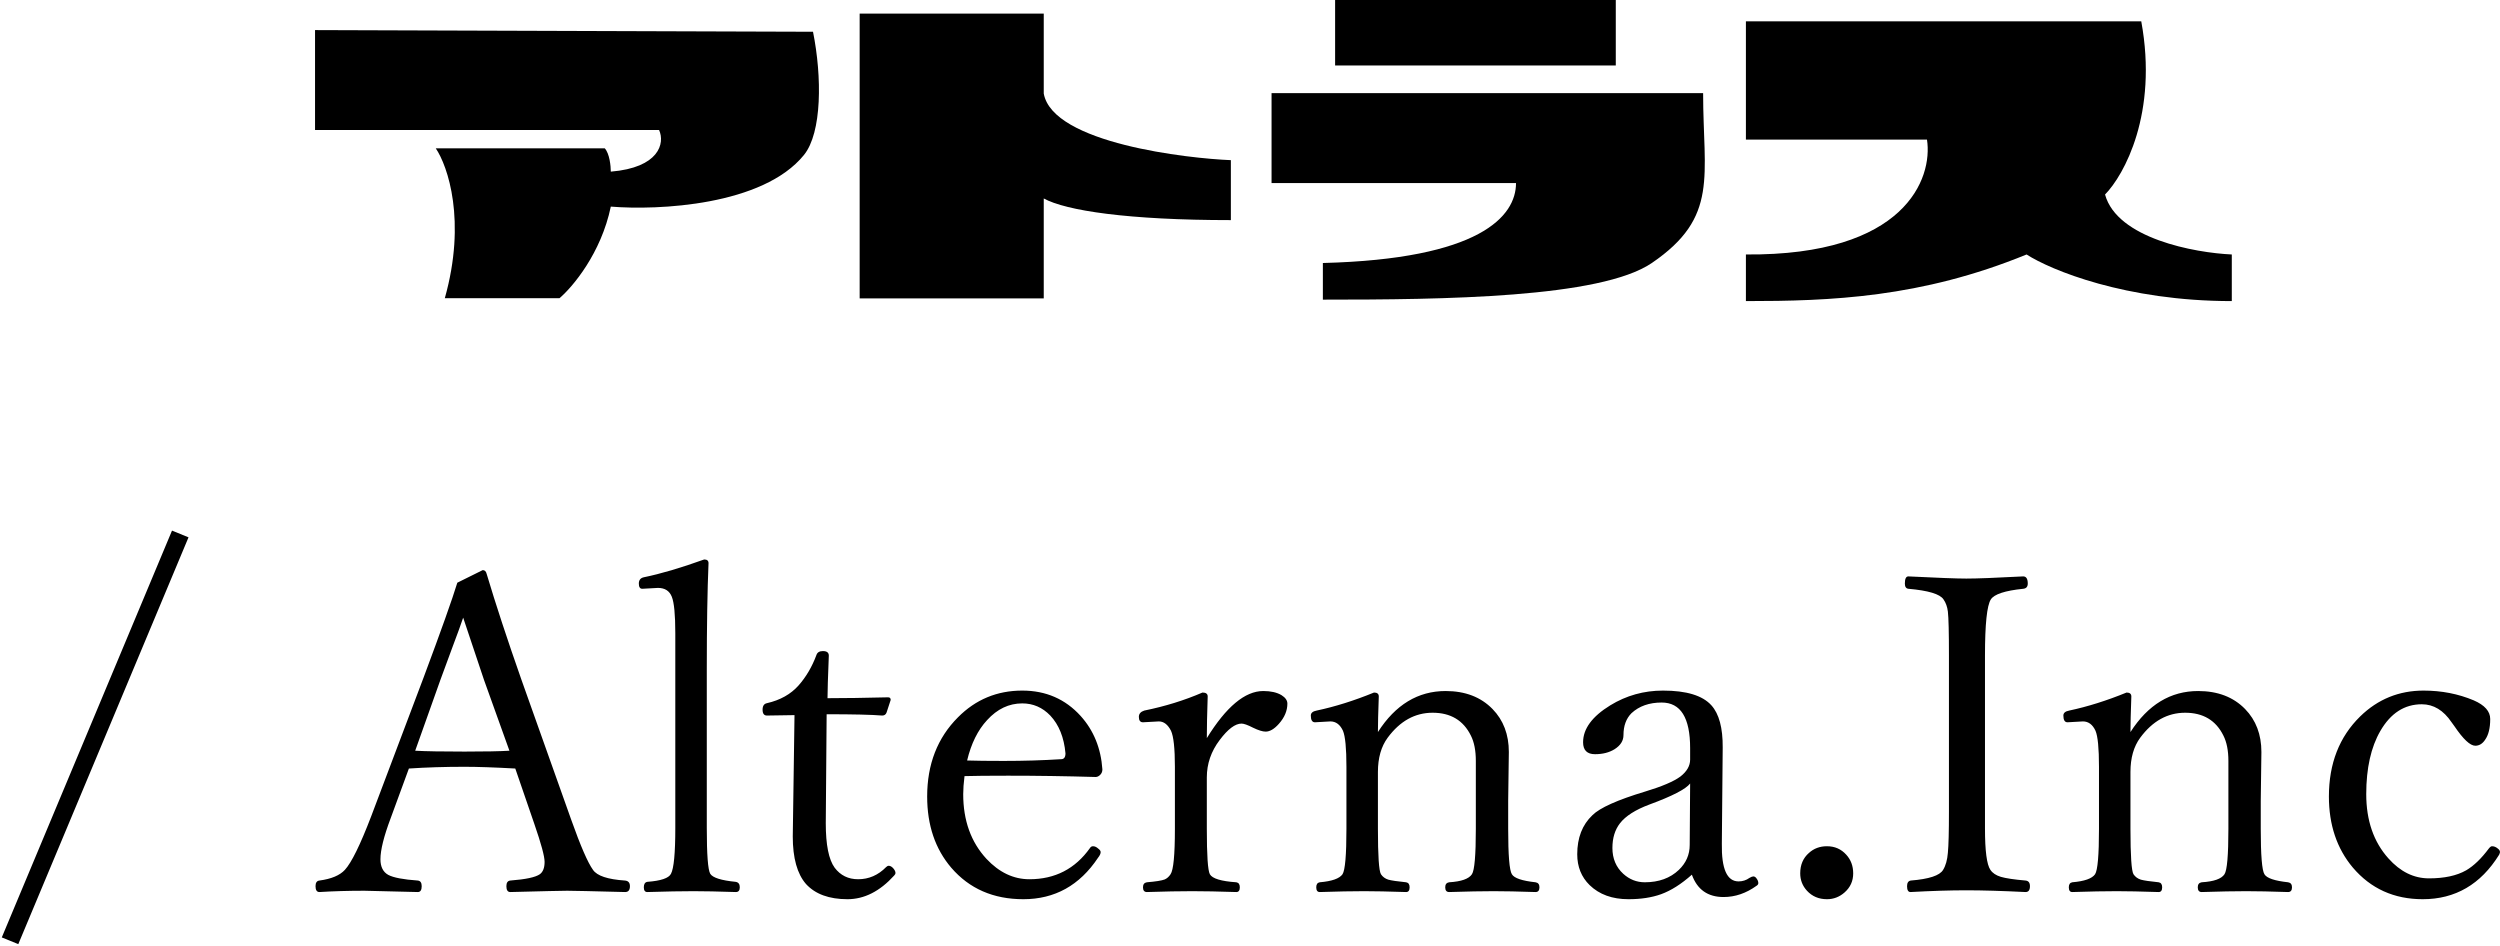
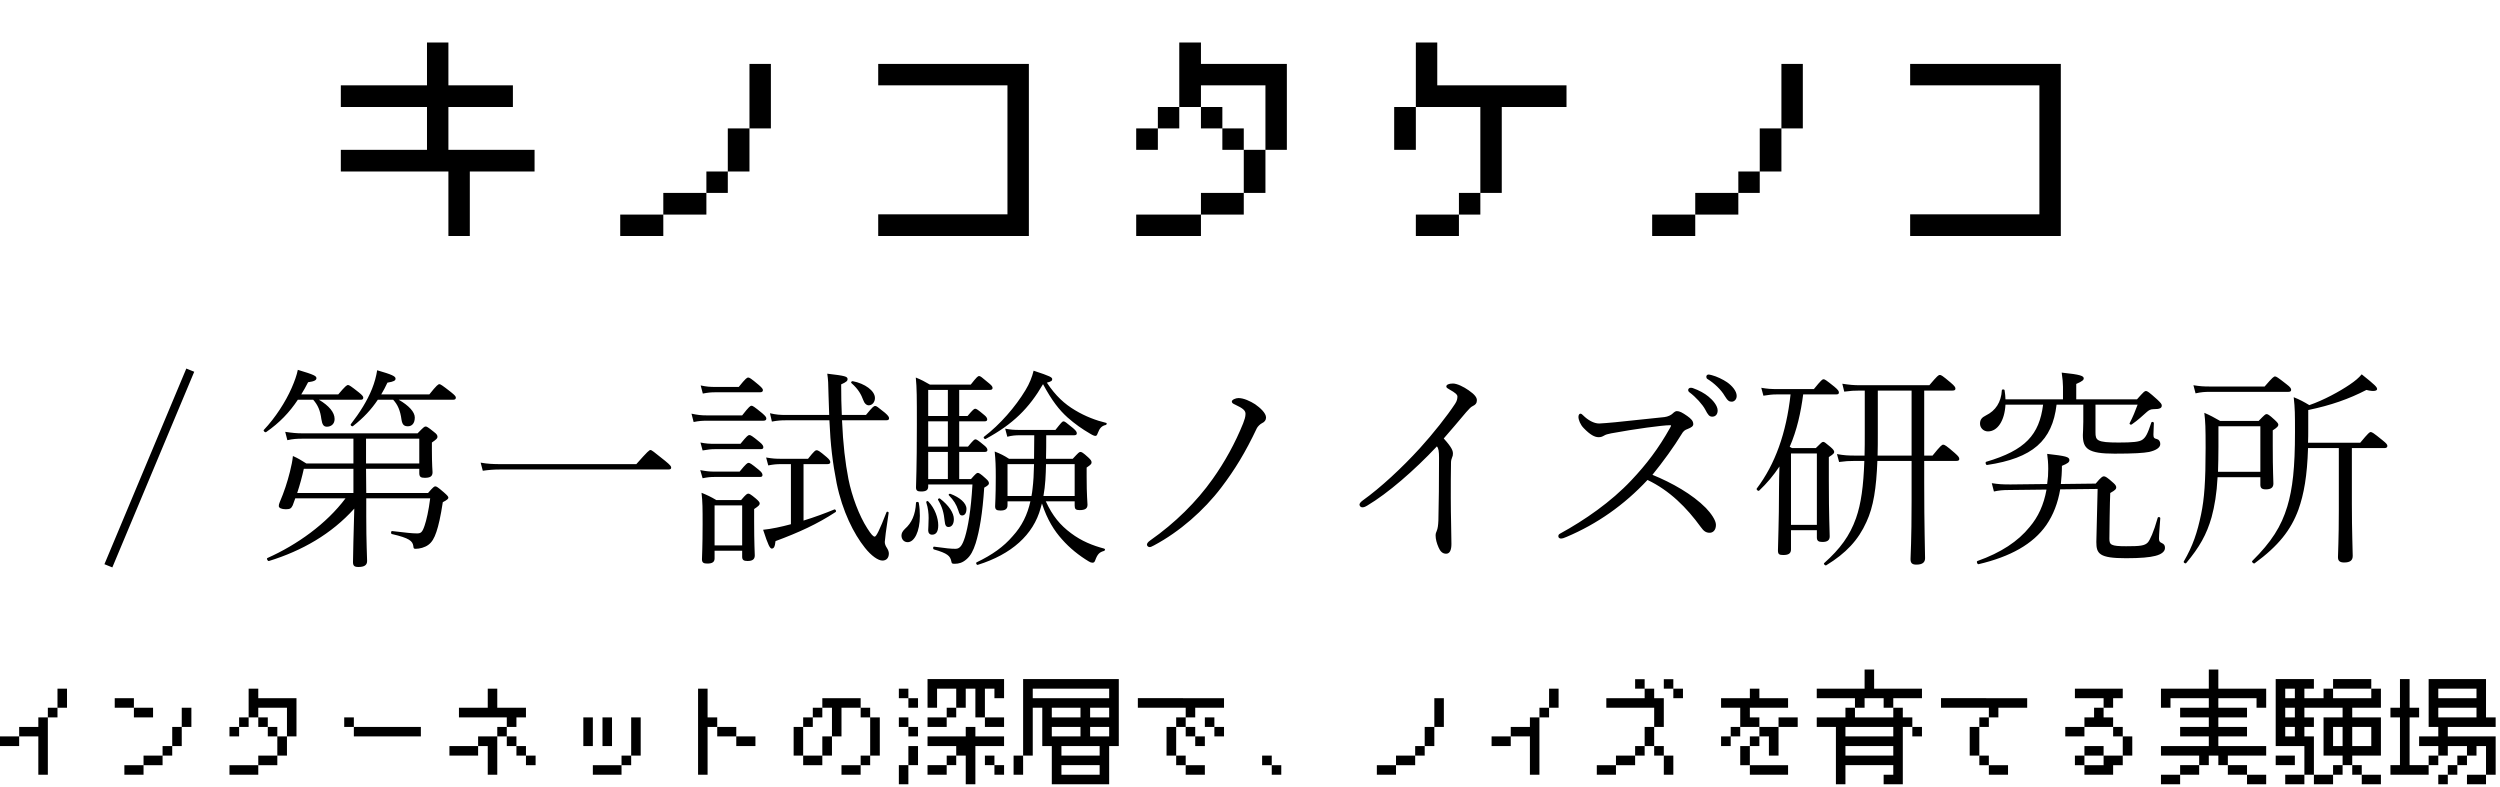
- <svg xmlns="http://www.w3.org/2000/svg" width="246" height="93" viewBox="0 0 246 93" fill="none">
-   <path d="M1.8 92.903L0.176 92.242L16.926 52.211L18.55 52.873L1.8 92.903ZM50.704 75.623C48.653 75.509 46.986 75.452 45.705 75.452C43.767 75.452 41.944 75.509 40.235 75.623L38.441 80.514C37.771 82.294 37.436 83.64 37.436 84.552C37.436 85.292 37.693 85.805 38.206 86.09C38.718 86.36 39.687 86.545 41.111 86.645C41.368 86.673 41.495 86.858 41.495 87.2C41.495 87.585 41.368 87.777 41.111 87.777C37.935 87.692 36.183 87.649 35.855 87.649C34.274 87.649 32.8 87.692 31.433 87.777C31.176 87.777 31.048 87.585 31.048 87.2C31.048 86.858 31.176 86.673 31.433 86.645C32.601 86.488 33.434 86.139 33.933 85.598C34.588 84.886 35.449 83.135 36.517 80.344L41.688 66.651C43.411 62.037 44.515 58.932 45 57.338L47.499 56.099C47.699 56.099 47.827 56.22 47.884 56.462C48.781 59.467 49.921 62.934 51.302 66.865L56.216 80.685C57.128 83.249 57.84 84.886 58.353 85.598C58.751 86.182 59.798 86.531 61.493 86.645C61.821 86.673 61.985 86.858 61.985 87.2C61.985 87.585 61.828 87.777 61.515 87.777C58.253 87.692 56.352 87.649 55.81 87.649C55.34 87.649 53.474 87.692 50.213 87.777C49.956 87.777 49.828 87.585 49.828 87.2C49.828 86.858 49.956 86.673 50.213 86.645C51.722 86.531 52.691 86.324 53.118 86.025C53.432 85.798 53.588 85.392 53.588 84.808C53.588 84.267 53.254 83.028 52.584 81.091L50.704 75.623ZM45.576 60.777C45.362 61.417 45.014 62.379 44.529 63.66C44.002 65.085 43.604 66.167 43.333 66.907L40.855 73.871C41.895 73.928 43.511 73.956 45.705 73.956C47.713 73.956 49.187 73.928 50.127 73.871L47.627 66.907C46.986 65.013 46.303 62.97 45.576 60.777ZM66.45 81.476V62.315C66.45 60.492 66.336 59.296 66.108 58.726C65.88 58.142 65.424 57.85 64.74 57.85L63.202 57.936C62.974 57.936 62.861 57.765 62.861 57.423C62.861 57.081 63.024 56.875 63.352 56.803C65.018 56.462 66.998 55.878 69.291 55.052C69.576 55.052 69.719 55.173 69.719 55.415C69.605 58.107 69.548 61.574 69.548 65.818V81.476C69.548 84.096 69.662 85.598 69.89 85.983C70.132 86.367 70.965 86.631 72.389 86.773C72.66 86.816 72.795 86.994 72.795 87.307C72.795 87.62 72.667 87.777 72.41 87.777C70.659 87.72 69.27 87.692 68.245 87.692C67.076 87.692 65.56 87.72 63.694 87.777C63.466 87.777 63.352 87.62 63.352 87.307C63.352 86.994 63.466 86.816 63.694 86.773C65.033 86.673 65.809 86.41 66.023 85.983C66.307 85.456 66.45 83.953 66.45 81.476ZM78.179 70.368L75.466 70.41C75.181 70.41 75.038 70.218 75.038 69.834C75.038 69.463 75.181 69.25 75.466 69.193C76.776 68.894 77.816 68.31 78.585 67.441C79.326 66.601 79.91 65.604 80.337 64.451C80.423 64.195 80.636 64.066 80.978 64.066C81.363 64.066 81.555 64.216 81.555 64.515C81.469 66.651 81.427 68.047 81.427 68.702C83.064 68.702 85.052 68.673 87.388 68.616C87.558 68.616 87.644 68.702 87.644 68.873L87.238 70.112C87.166 70.311 87.024 70.41 86.81 70.41C85.757 70.325 83.933 70.282 81.341 70.282L81.256 81.006C81.256 83.127 81.548 84.587 82.132 85.385C82.701 86.139 83.47 86.517 84.439 86.517C85.493 86.517 86.412 86.118 87.195 85.32C87.28 85.235 87.366 85.192 87.451 85.192C87.608 85.192 87.765 85.285 87.922 85.47C88.05 85.627 88.114 85.769 88.114 85.897C88.114 85.983 88.071 86.068 87.985 86.154C86.576 87.706 85.044 88.482 83.392 88.482C81.583 88.482 80.223 87.983 79.311 86.987C78.443 85.99 78.008 84.43 78.008 82.309L78.094 76.37L78.179 70.368ZM94.908 76.37C94.822 77.054 94.78 77.645 94.78 78.143C94.78 80.735 95.541 82.857 97.066 84.509C98.319 85.847 99.729 86.517 101.296 86.517C103.817 86.517 105.804 85.491 107.257 83.441C107.328 83.327 107.427 83.27 107.556 83.27C107.727 83.27 107.898 83.348 108.069 83.505C108.225 83.619 108.304 83.733 108.304 83.847C108.304 84.003 108.218 84.188 108.047 84.402C106.238 87.122 103.789 88.482 100.698 88.482C97.749 88.482 95.385 87.449 93.605 85.385C92.024 83.533 91.233 81.198 91.233 78.378C91.233 75.203 92.244 72.604 94.267 70.581C96.005 68.83 98.112 67.954 100.591 67.954C102.912 67.954 104.828 68.787 106.338 70.453C107.62 71.877 108.332 73.629 108.475 75.708C108.475 75.922 108.403 76.1 108.261 76.242C108.119 76.385 107.969 76.456 107.812 76.456C104.864 76.37 101.994 76.328 99.202 76.328C97.251 76.328 95.82 76.342 94.908 76.37ZM95.164 74.832C96.019 74.861 97.215 74.875 98.753 74.875C100.733 74.875 102.62 74.818 104.415 74.704C104.7 74.704 104.843 74.512 104.843 74.127C104.7 72.561 104.202 71.322 103.347 70.41C102.578 69.613 101.659 69.214 100.591 69.214C99.28 69.214 98.127 69.763 97.13 70.859C96.218 71.842 95.563 73.166 95.164 74.832ZM118.751 72.632C120.66 69.542 122.511 67.997 124.306 67.997C125.047 67.997 125.645 68.132 126.1 68.403C126.485 68.645 126.678 68.922 126.678 69.236C126.678 69.933 126.4 70.596 125.844 71.222C125.388 71.735 124.954 71.991 124.541 71.991C124.242 71.991 123.829 71.863 123.302 71.607C122.775 71.336 122.397 71.201 122.169 71.201C121.543 71.201 120.823 71.742 120.012 72.824C119.171 73.935 118.751 75.16 118.751 76.498V81.561C118.751 84.167 118.851 85.655 119.05 86.025C119.292 86.453 120.161 86.716 121.657 86.816C121.884 86.858 121.998 87.022 121.998 87.307C121.998 87.62 121.884 87.777 121.657 87.777C119.905 87.72 118.459 87.692 117.32 87.692C116.095 87.692 114.606 87.72 112.854 87.777C112.598 87.777 112.47 87.62 112.47 87.307C112.47 87.022 112.598 86.858 112.854 86.816C113.723 86.745 114.307 86.652 114.606 86.538C114.834 86.438 115.027 86.267 115.183 86.025C115.468 85.612 115.61 84.124 115.61 81.561V75.452C115.61 73.643 115.482 72.461 115.226 71.906C114.913 71.293 114.514 70.987 114.029 70.987L112.47 71.073C112.199 71.073 112.064 70.895 112.064 70.539C112.064 70.24 112.242 70.033 112.598 69.919C114.635 69.506 116.543 68.915 118.324 68.146C118.665 68.146 118.837 68.274 118.837 68.531C118.779 70.225 118.751 71.593 118.751 72.632ZM135.587 72.034C137.31 69.343 139.532 67.997 142.253 67.997C144.175 67.997 145.713 68.588 146.867 69.77C147.935 70.866 148.47 72.276 148.47 73.999L148.405 78.805V81.561C148.405 84.153 148.526 85.641 148.769 86.025C148.996 86.41 149.773 86.673 151.097 86.816C151.354 86.858 151.482 87.022 151.482 87.307C151.482 87.62 151.354 87.777 151.097 87.777C149.402 87.72 148.028 87.692 146.974 87.692C145.863 87.692 144.403 87.72 142.594 87.777C142.338 87.777 142.21 87.62 142.21 87.307C142.21 87.022 142.338 86.858 142.594 86.816C143.791 86.745 144.538 86.481 144.837 86.025C145.094 85.641 145.222 84.153 145.222 81.561V74.875C145.222 73.85 145.058 73.016 144.731 72.376C143.99 70.88 142.736 70.133 140.97 70.133C139.233 70.133 137.759 70.952 136.548 72.589C135.907 73.458 135.587 74.583 135.587 75.964V81.561C135.587 84.21 135.686 85.698 135.886 86.025C136.057 86.282 136.299 86.46 136.612 86.559C136.925 86.645 137.509 86.73 138.364 86.816C138.592 86.858 138.706 87.022 138.706 87.307C138.706 87.62 138.592 87.777 138.364 87.777C136.612 87.72 135.238 87.692 134.24 87.692C133.073 87.692 131.613 87.72 129.861 87.777C129.633 87.777 129.519 87.62 129.519 87.307C129.519 87.022 129.633 86.858 129.861 86.816C131.057 86.716 131.805 86.453 132.104 86.025C132.36 85.627 132.489 84.139 132.489 81.561V75.452C132.489 73.629 132.375 72.447 132.147 71.906C131.862 71.293 131.449 70.987 130.907 70.987L129.391 71.073C129.12 71.073 128.985 70.852 128.985 70.41C128.985 70.154 129.177 69.99 129.562 69.919C131.371 69.535 133.251 68.944 135.202 68.146C135.515 68.146 135.672 68.274 135.672 68.531C135.615 70.097 135.587 71.265 135.587 72.034ZM166.48 86.068C165.441 86.994 164.429 87.635 163.446 87.991C162.535 88.318 161.466 88.482 160.242 88.482C158.646 88.482 157.371 88.019 156.417 87.093C155.605 86.296 155.2 85.285 155.2 84.06C155.2 82.437 155.698 81.155 156.695 80.215C157.421 79.489 159.152 78.713 161.887 77.887C163.539 77.388 164.693 76.897 165.348 76.413C165.989 75.915 166.309 75.359 166.309 74.747V73.615C166.309 70.624 165.376 69.129 163.51 69.129C162.286 69.129 161.295 69.478 160.541 70.175C160.014 70.703 159.75 71.422 159.75 72.333C159.75 72.888 159.458 73.351 158.874 73.722C158.347 74.049 157.706 74.213 156.951 74.213C156.168 74.213 155.776 73.821 155.776 73.038C155.776 71.714 156.666 70.503 158.447 69.407C160.028 68.438 161.759 67.954 163.639 67.954C165.946 67.954 167.534 68.438 168.403 69.407C169.158 70.247 169.528 71.628 169.514 73.551L169.429 83.014C169.386 85.491 169.934 86.73 171.074 86.73C171.472 86.73 171.83 86.616 172.143 86.388C172.313 86.289 172.441 86.239 172.528 86.239C172.656 86.239 172.769 86.317 172.867 86.474C172.969 86.616 173.018 86.759 173.018 86.901C173.018 87.001 172.962 87.086 172.848 87.157C171.822 87.898 170.739 88.268 169.6 88.268C168.047 88.268 167.007 87.535 166.48 86.068ZM166.309 77.097C165.882 77.652 164.543 78.342 162.293 79.169C160.925 79.681 159.964 80.294 159.408 81.006C158.91 81.647 158.661 82.458 158.661 83.441C158.661 84.48 159.017 85.328 159.729 85.983C160.341 86.538 161.047 86.816 161.844 86.816C163.226 86.816 164.344 86.41 165.198 85.598C165.911 84.915 166.267 84.096 166.267 83.142L166.309 77.097ZM179.77 83.27C180.54 83.27 181.173 83.548 181.671 84.103C182.128 84.601 182.354 85.214 182.354 85.94C182.354 86.695 182.071 87.321 181.501 87.82C181 88.261 180.423 88.482 179.77 88.482C178.97 88.482 178.318 88.204 177.805 87.649C177.363 87.165 177.141 86.595 177.141 85.94C177.141 85.1 177.428 84.43 177.997 83.932C178.48 83.491 179.072 83.27 179.77 83.27ZM188.016 86.645C189.811 86.502 190.871 86.154 191.199 85.598C191.456 85.185 191.614 84.623 191.671 83.911C191.742 83.17 191.776 81.817 191.776 79.852V64.515C191.776 62.236 191.742 60.791 191.671 60.179C191.614 59.709 191.471 59.31 191.241 58.982C190.901 58.456 189.747 58.107 187.782 57.936C187.552 57.907 187.438 57.736 187.438 57.423C187.438 56.953 187.552 56.718 187.782 56.718C190.66 56.861 192.561 56.932 193.485 56.932C194.511 56.932 196.378 56.861 199.083 56.718C199.381 56.718 199.532 56.953 199.532 57.423C199.532 57.736 199.381 57.907 199.083 57.936C197.287 58.121 196.227 58.47 195.899 58.982C195.514 59.581 195.322 61.425 195.322 64.515V81.518C195.322 83.726 195.499 85.085 195.858 85.598C196.069 85.912 196.412 86.139 196.884 86.282C197.366 86.424 198.177 86.545 199.317 86.645C199.603 86.673 199.747 86.858 199.747 87.2C199.747 87.585 199.603 87.777 199.317 87.777C197.012 87.663 195.065 87.606 193.485 87.606C191.905 87.606 190.075 87.663 187.993 87.777C187.767 87.777 187.654 87.585 187.654 87.2C187.654 86.873 187.774 86.688 188.016 86.645ZM209.637 72.034C211.361 69.343 213.582 67.997 216.302 67.997C218.226 67.997 219.765 68.588 220.919 69.77C221.986 70.866 222.522 72.276 222.522 73.999L222.458 78.805V81.561C222.458 84.153 222.579 85.641 222.82 86.025C223.046 86.41 223.823 86.673 225.147 86.816C225.404 86.858 225.532 87.022 225.532 87.307C225.532 87.62 225.404 87.777 225.147 87.777C223.454 87.72 222.077 87.692 221.024 87.692C219.915 87.692 218.452 87.72 216.645 87.777C216.389 87.777 216.26 87.62 216.26 87.307C216.26 87.022 216.389 86.858 216.645 86.816C217.841 86.745 218.588 86.481 218.889 86.025C219.146 85.641 219.274 84.153 219.274 81.561V74.875C219.274 73.85 219.108 73.016 218.78 72.376C218.041 70.88 216.788 70.133 215.019 70.133C213.284 70.133 211.809 70.952 210.599 72.589C209.957 73.458 209.637 74.583 209.637 75.964V81.561C209.637 84.21 209.739 85.698 209.935 86.025C210.108 86.282 210.35 86.46 210.663 86.559C210.976 86.645 211.56 86.73 212.413 86.816C212.643 86.858 212.756 87.022 212.756 87.307C212.756 87.62 212.643 87.777 212.413 87.777C210.663 87.72 209.29 87.692 208.29 87.692C207.125 87.692 205.665 87.72 203.911 87.777C203.685 87.777 203.571 87.62 203.571 87.307C203.571 87.022 203.685 86.858 203.911 86.816C205.107 86.716 205.857 86.453 206.155 86.025C206.412 85.627 206.54 84.139 206.54 81.561V75.452C206.54 73.629 206.427 72.447 206.197 71.906C205.914 71.293 205.499 70.987 204.959 70.987L203.443 71.073C203.172 71.073 203.036 70.852 203.036 70.41C203.036 70.154 203.228 69.99 203.613 69.919C205.42 69.535 207.302 68.944 209.252 68.146C209.565 68.146 209.724 68.274 209.724 68.531C209.667 70.097 209.637 71.265 209.637 72.034ZM238.481 67.954C240.247 67.954 241.891 68.274 243.415 68.915C244.498 69.385 245.037 69.998 245.037 70.752C245.037 71.649 244.867 72.333 244.528 72.803C244.271 73.188 243.951 73.38 243.566 73.38C243.064 73.38 242.382 72.739 241.514 71.457L241.235 71.073C240.439 69.891 239.462 69.3 238.308 69.3C236.599 69.3 235.241 70.175 234.226 71.927C233.302 73.522 232.838 75.594 232.838 78.143C232.838 80.735 233.566 82.843 235.019 84.466C236.188 85.776 237.519 86.431 239.013 86.431C240.522 86.431 241.74 86.168 242.668 85.641C243.423 85.199 244.169 84.48 244.909 83.484C245.026 83.341 245.124 83.27 245.211 83.27C245.41 83.27 245.595 83.341 245.765 83.484C245.923 83.597 245.999 83.718 245.999 83.847C245.999 83.889 245.972 83.975 245.916 84.103C244.105 87.022 241.601 88.482 238.395 88.482C235.573 88.482 233.28 87.442 231.514 85.363C229.949 83.498 229.164 81.169 229.164 78.378C229.164 75.131 230.19 72.504 232.242 70.496C233.978 68.801 236.06 67.954 238.481 67.954Z" fill="black" />
-   <path d="M171.797 13.734V2.1H210.7C212.363 11.145 209.017 17.229 207.136 19.141C208.324 23.467 215.946 24.876 219.609 25.04V29.628C209.156 29.628 201.791 26.569 199.415 25.04C189.021 29.3 180.112 29.628 171.797 29.628V25.04C187.477 25.171 190.209 17.557 189.615 13.734H171.797Z" fill="black" />
-   <path d="M84.59 29.36V1.34H102.705V9.205C103.596 14.121 116.959 15.596 121.117 15.759V21.659C111.02 21.659 104.883 20.73 102.705 19.528V29.36H84.59Z" fill="black" />
-   <path d="M31 12.793V2.961L80 3.125C80.891 7.549 80.891 13.053 79.109 15.25C75.07 20.232 64.755 20.712 60.103 20.33C59.153 24.918 56.341 28.25 55.054 29.342H43.77C45.908 21.739 44.067 16.343 42.879 14.595H59.509C59.984 15.119 60.103 16.343 60.103 16.889C64.854 16.496 65.448 14.103 64.854 12.793H31Z" fill="black" />
-   <path d="M131.375 6.443V0H158.993V6.443H131.375Z" fill="black" />
-   <path d="M125.121 18.014V9.166H167.587C167.587 17.34 169.174 21.357 162.539 25.88C157.491 29.32 142.047 29.485 130.17 29.485V25.88C145.612 25.486 149.176 21.292 149.176 18.014H125.121Z" fill="black" />
+ <svg xmlns="http://www.w3.org/2000/svg" width="407" height="128" viewBox="0 0 407 128" fill="none">
+   <path d="M9.358 115.22V112.119H10.909V115.22H9.358ZM9.358 116.789H7.789V115.22H9.358V116.789ZM3.119 118.34H6.239V116.789H7.789V126.129H6.239V119.89H3.119V118.34ZM3.119 121.459H0V119.89H3.119V121.459ZM18.679 113.67H21.799V115.22H18.679V113.67ZM24.918 115.22V116.789H21.799V115.22H24.918ZM29.588 118.34V115.22H31.157V118.34H29.588ZM29.588 121.459H28.038V118.34H29.588V121.459ZM28.038 123.009H26.468V121.459H28.038V123.009ZM26.468 124.578H23.368V123.009H26.468V124.578ZM23.368 126.129H20.248V124.578H23.368V126.129ZM42.047 112.119V113.67H48.267V119.89H46.717V115.22H42.047V116.789H40.478V112.119H42.047ZM40.478 118.34H38.928V116.789H40.478V118.34ZM42.047 118.34V116.789H43.597V118.34H42.047ZM38.928 119.89H37.358V118.34H38.928V119.89ZM43.597 119.89V118.34H45.148V119.89H43.597ZM46.717 123.009H45.148V119.89H46.717V123.009ZM45.148 124.578H42.047V123.009H45.148V124.578ZM42.047 126.129H37.358V124.578H42.047V126.129ZM56.038 118.34V116.789H57.607V118.34H56.038ZM57.607 119.89V118.34H68.516V119.89H57.607ZM85.626 116.789H84.075V118.34H82.506V116.789H74.717V115.22H79.406V112.119H80.956V115.22H85.626V116.789ZM80.956 119.89V118.34H82.506V119.89H80.956ZM79.406 121.459H77.836V119.89H80.956V126.129H79.406V121.459ZM82.506 121.459V119.89H84.075V121.459H82.506ZM77.836 123.009H73.167V121.459H77.836V123.009ZM84.075 123.009V121.459H85.626V123.009H84.075ZM85.626 124.578V123.009H87.195V124.578H85.626ZM94.965 116.789H96.516V121.459H94.965V116.789ZM98.085 116.789H99.635V121.459H98.085V116.789ZM102.755 123.009V116.789H104.305V123.009H102.755ZM102.755 124.578H101.185V123.009H102.755V124.578ZM101.185 126.129H96.516V124.578H101.185V126.129ZM115.195 112.119V116.789H116.764V118.34H115.195V126.129H113.645V112.119H115.195ZM116.764 119.89V118.34H119.865V119.89H116.764ZM119.865 121.459V119.89H122.984V121.459H119.865ZM133.874 115.22V113.67H140.113V115.22H136.994V119.89H135.443V115.22H133.874ZM132.324 115.22H133.874V116.789H132.324V115.22ZM140.113 116.789V115.22H141.663V116.789H140.113ZM130.755 116.789H132.324V118.34H130.755V116.789ZM141.663 123.009V116.789H143.232V123.009H141.663ZM129.204 123.009V118.34H130.755V123.009H129.204ZM135.443 123.009H133.874V119.89H135.443V123.009ZM133.874 124.578H130.755V123.009H133.874V124.578ZM141.663 124.578H140.113V123.009H141.663V124.578ZM140.113 126.129H136.994V124.578H140.113V126.129ZM163.462 110.55V113.67H161.893V112.119H160.343V116.789H158.792V112.119H157.223V115.22H155.673V112.119H152.553V115.22H151.003V110.55H163.462ZM146.333 113.67V112.119H147.884V113.67H146.333ZM149.453 115.22H147.884V113.67H149.453V115.22ZM155.673 116.789H154.122V115.22H155.673V116.789ZM146.333 118.34V116.789H147.884V118.34H146.333ZM154.122 118.34H151.003V116.789H154.122V118.34ZM163.462 116.789V118.34H160.343V116.789H163.462ZM149.453 119.89H147.884V118.34H149.453V119.89ZM157.223 118.34H158.792V119.89H163.462V121.459H158.792V127.679H157.223V123.009H155.673V121.459H151.003V119.89H157.223V118.34ZM149.453 124.56H147.884V121.459H149.453V124.56ZM155.673 124.56H154.122V123.009H155.673V124.56ZM160.343 124.56V123.009H161.893V124.56H160.343ZM147.884 127.679H146.333V124.56H147.884V127.679ZM154.122 126.129H151.003V124.56H154.122V126.129ZM163.462 126.129H161.893V124.56H163.462V126.129ZM166.563 123.009V110.55H182.141V121.459H180.572V127.679H171.233V121.459H169.682V115.22H168.132V123.009H166.563ZM168.132 113.67H180.572V112.119H168.132V113.67ZM171.233 115.22V116.789H175.902V115.22H171.233ZM177.472 116.789H180.572V115.22H177.472V116.789ZM175.902 119.89V118.34H171.233V119.89H175.902ZM177.472 119.89H180.572V118.34H177.472V119.89ZM172.802 123.009H179.022V121.459H172.802V123.009ZM166.563 126.129H165.012V123.009H166.563V126.129ZM172.802 126.129H179.022V124.56H172.802V126.129ZM185.242 115.22V113.652L199.27 113.67V115.22H194.582V116.789H193.031V115.22H185.242ZM193.031 118.34H191.481V116.789H193.031V118.34ZM196.151 118.34V116.789H197.701V118.34H196.151ZM191.481 123.009H189.912V118.34H191.481V123.009ZM194.582 118.34V119.89H193.031V118.34H194.582ZM199.27 119.89H197.701V118.34H199.27V119.89ZM196.151 119.89V121.459H194.582V119.89H196.151ZM193.031 123.009V124.578H191.481V123.009H193.031ZM196.151 124.578V126.129H193.031V124.578H196.151ZM205.472 124.578V123.009H207.041V124.578H205.472ZM207.041 126.129V124.578H208.591V126.129H207.041ZM233.509 118.34V113.67H235.06V118.34H233.509ZM233.509 121.459H231.94V118.34H233.509V121.459ZM231.94 123.009H230.39V121.459H231.94V123.009ZM230.39 124.578H227.27V123.009H230.39V124.578ZM227.27 126.129H224.151V124.578H227.27V126.129ZM252.189 115.22V112.119H253.739V115.22H252.189ZM252.189 116.789H250.619V115.22H252.189V116.789ZM245.95 118.34H249.069V116.789H250.619V126.129H249.069V119.89H245.95V118.34ZM245.95 121.459H242.83V119.89H245.95V121.459ZM266.198 112.119V110.569H267.748V112.119H266.198ZM270.868 112.119V110.569H272.418V112.119H270.868ZM269.299 113.67H270.868V118.34H269.299V115.22H261.509V113.67H267.748V112.119H269.299V113.67ZM272.418 113.67V112.119H273.987V113.67H272.418ZM267.748 121.459V118.34H269.299V121.459H267.748ZM267.748 123.009H266.198V121.459H267.748V123.009ZM269.299 123.009V121.459H270.868V123.009H269.299ZM266.198 124.578H263.079V123.009H266.198V124.578ZM272.418 126.129H270.868V123.009H272.418V126.129ZM263.079 126.129H259.959V124.578H263.079V126.129ZM284.877 115.22V116.789H286.428V118.34H283.308V115.22H280.189V113.67H284.877V112.119H286.428V113.67H291.097V115.22H284.877ZM289.547 116.789H292.666V118.34H289.547V116.789ZM283.308 119.89H281.758V118.34H283.308V119.89ZM289.547 118.34V123.009H287.978V119.89H286.428V118.34H289.547ZM281.758 121.459H280.189V119.89H281.758V121.459ZM286.428 121.459H284.877V119.89H286.428V121.459ZM284.877 124.578H283.308V121.459H284.877V124.578ZM291.097 124.578V126.129H284.877V124.578H291.097ZM312.896 112.119V113.67H308.226V115.22H306.657V113.67H303.556V115.22H301.987V113.67H295.767V112.119H303.556V109H305.107V112.119H312.896ZM301.987 115.22V116.789H308.226V115.22H309.777V116.789H311.327V118.34H309.777V127.679H306.657V126.129H308.226V124.56H300.437V127.679H298.887V118.34H295.767V116.789H300.437V115.22H301.987ZM300.437 119.89H308.226V118.34H300.437V119.89ZM312.896 118.34V119.89H311.327V118.34H312.896ZM300.437 123.009H308.226V121.459H300.437V123.009ZM330.025 113.67V115.22H325.336V116.789H323.786V115.22H315.997V113.652L330.025 113.67ZM322.236 118.34V116.789H323.786V118.34H322.236ZM322.236 123.009H320.667V118.34H322.236V123.009ZM322.236 123.009H323.786V124.578H322.236V123.009ZM323.786 124.578H326.906V126.129H323.786V124.578ZM345.585 113.67H344.016V115.22H342.465V113.67H337.796V112.119H345.585V113.67ZM342.465 115.22V116.789H344.016V118.34H339.346V116.789H340.915V115.22H342.465ZM339.346 119.89H336.226V118.34H339.346V119.89ZM344.016 119.89V118.34H345.585V119.89H344.016ZM345.585 123.009V119.89H347.135V123.009H345.585ZM339.346 121.459H342.465V123.009H339.346V121.459ZM337.796 124.578V123.009H339.346V124.578H337.796ZM339.346 124.578H342.465V123.009H345.585V124.578H344.016V126.129H339.346V124.578ZM368.934 112.119V115.22H367.365V113.67H361.145V115.22H365.814V116.789H361.145V118.34H365.814V119.89H361.145V121.459H368.934V123.009H362.695V124.56H361.145V123.009H359.594V124.56H358.025V123.009H351.805V121.459H359.594V119.89H354.924V118.34H359.594V116.789H354.924V115.22H359.594V113.67H353.355V115.22H351.805V112.119H359.594V109H361.145V112.119H368.934ZM358.025 126.129H354.924V124.56H358.025V126.129ZM365.814 124.56V126.129H362.695V124.56H365.814ZM354.924 127.679H351.805V126.129H354.924V127.679ZM368.934 126.129V127.679H365.814V126.129H368.934ZM387.613 112.119V115.22H382.943V116.789H387.613V123.009H382.943V124.56H381.374V123.009H378.273V116.789H381.374V115.22H375.154V116.789H376.704V118.34H375.154V119.89H376.704V126.129H375.154V121.459H370.484V110.55H376.704V112.119H375.154V113.67H378.273V112.119H379.824V113.67H386.044V112.119H387.613ZM379.824 110.55H386.044V112.119H379.824V110.55ZM372.035 113.67H373.604V112.119H372.035V113.67ZM372.035 116.789H373.604V115.22H372.035V116.789ZM372.035 119.89H373.604V118.34H372.035V119.89ZM379.824 121.459H381.374V118.34H379.824V121.459ZM386.044 121.459V118.34H382.943V121.459H386.044ZM370.484 123.009H373.604V124.56H370.484V123.009ZM381.374 126.129H379.824V124.56H381.374V126.129ZM384.494 124.56V126.129H382.943V124.56H384.494ZM375.154 127.679H372.035V126.129H375.154V127.679ZM379.824 127.679H376.704V126.129H379.824V127.679ZM387.613 126.129V127.679H384.494V126.129H387.613ZM393.833 116.789H392.283V124.56H395.384V126.129H389.163V124.56H390.714V116.789H389.163V115.22H390.714V110.55H392.283V115.22H393.833V116.789ZM406.292 116.789V118.34H398.503V119.89H406.292V126.129H404.723V121.459H403.173V123.009H401.623V121.459H398.503V123.009H396.953V121.459H393.833V119.89H396.953V118.34H395.384V110.55H404.723V116.789H406.292ZM403.173 112.119H396.953V113.67H403.173V112.119ZM396.953 115.22V116.789H403.173V115.22H396.953ZM396.953 124.56H395.384V123.009H396.953V124.56ZM401.623 124.56H400.053V123.009H401.623V124.56ZM400.053 126.129H398.503V124.56H400.053V126.129ZM398.503 127.679H396.953V126.129H398.503V127.679ZM404.723 127.679H401.623V126.129H404.723V127.679Z" fill="black" />
+   <path d="M73 38.42V27.92H55.486V24.393H69.514V17.42H55.486V13.893H69.514V6.92H73V13.893H83.5V17.42H73V24.393H87.027V27.92H76.486V38.42H73ZM122.014 20.906V10.406H125.5V20.906H122.014ZM122.014 27.92H118.486V20.906H122.014V27.92ZM118.486 31.406H115V27.92H118.486V31.406ZM115 34.934H107.986V31.406H115V34.934ZM107.986 38.42H100.973V34.934H107.986V38.42ZM167.5 38.42H142.973V34.893H164.014V13.893H142.973V10.406H167.5V38.42ZM195.514 6.92V10.406H209.5V24.393H206.014V13.893H195.514V17.42H191.986V6.92H195.514ZM191.986 20.906H188.5V17.42H191.986V20.906ZM195.514 20.906V17.42H199V20.906H195.514ZM188.5 24.393H184.973V20.906H188.5V24.393ZM199 24.393V20.906H202.486V24.393H199ZM206.014 31.406H202.486V24.393H206.014V31.406ZM202.486 34.934H195.514V31.406H202.486V34.934ZM195.514 38.42H184.973V34.934H195.514V38.42ZM233.986 6.92V13.893H255.027V17.42H244.486V31.406H241V17.42H230.5V6.92H233.986ZM230.5 24.393H226.973V17.42H230.5V24.393ZM241 34.934H237.514V31.406H241V34.934ZM237.514 38.42H230.5V34.934H237.514V38.42ZM290.014 20.906V10.406H293.5V20.906H290.014ZM290.014 27.92H286.486V20.906H290.014V27.92ZM286.486 31.406H283V27.92H286.486V31.406ZM283 34.934H275.986V31.406H283V34.934ZM275.986 38.42H268.973V34.934H275.986V38.42ZM335.5 38.42H310.973V34.893H332.014V13.893H310.973V10.406H335.5V38.42Z" fill="black" />
+   <path d="M18.288 92.374L17 91.852L30.333 60L31.621 60.522L18.288 92.374ZM48.069 81.13L47.651 82.279C47.407 82.767 47.233 82.906 46.537 82.906C45.841 82.906 45.388 82.697 45.388 82.384C45.388 82.21 45.423 82.036 45.527 81.792C46.258 80.086 46.781 78.485 47.198 76.814C47.442 75.839 47.616 75.004 47.686 74.238C48.556 74.621 49.043 74.934 49.879 75.456H57.537V71.418H49.322C48.312 71.418 47.721 71.453 46.781 71.662L46.433 70.304C47.616 70.478 48.278 70.548 49.322 70.548H67.981C68.956 69.538 69.095 69.434 69.304 69.434C69.443 69.434 69.652 69.504 70.626 70.304C71.149 70.687 71.218 70.896 71.218 71.105C71.218 71.349 71.114 71.488 70.313 72.045V73.228C70.313 75.769 70.418 76.675 70.418 76.883C70.418 77.58 70 77.789 69.129 77.789C68.503 77.789 68.259 77.615 68.259 77.023V76.326H59.591L59.626 80.26H69.686C70.557 79.251 70.696 79.181 70.87 79.181C71.044 79.181 71.218 79.251 72.263 80.156C72.854 80.678 72.994 80.852 72.994 81.026C72.994 81.165 72.854 81.374 72.088 81.757C71.74 84.055 71.392 85.586 71.044 86.596C70.696 87.64 70.313 88.267 69.756 88.684C69.164 89.137 68.294 89.346 67.668 89.346C67.389 89.346 67.319 89.311 67.284 88.859C67.145 88.093 66.693 87.605 63.803 86.944C63.594 86.909 63.629 86.422 63.838 86.457C66.205 86.735 67.111 86.84 67.876 86.84C68.503 86.84 68.747 86.7 69.129 85.552C69.408 84.751 69.791 83.115 70.035 81.13H59.626V84.055C59.626 88.406 59.765 90.669 59.765 91.33C59.765 92.026 59.278 92.305 58.338 92.305C57.677 92.305 57.468 92.096 57.468 91.504C57.468 90.912 57.572 86.143 57.677 82.801C53.952 86.944 49.183 89.659 43.787 91.33C43.578 91.4 43.334 90.912 43.543 90.843C48.382 88.684 53.151 85.273 56.249 81.13H48.069ZM48.382 80.26H57.537V76.326H49.461C49.183 77.58 48.834 78.903 48.382 80.26ZM59.591 75.456H68.259V71.418H59.591V75.456ZM49.043 64.212H55.066C56.249 62.82 56.458 62.681 56.667 62.681C56.841 62.681 57.12 62.855 58.442 63.899C59.034 64.386 59.139 64.56 59.139 64.734C59.139 64.978 59.034 65.082 58.686 65.082H51.933C53.569 66.057 54.474 67.136 54.474 68.216C54.474 69.051 53.882 69.469 53.221 69.469C52.699 69.469 52.455 69.155 52.316 68.216C52.142 66.858 51.759 65.953 50.993 65.082H48.486C47.129 67.136 45.493 68.842 43.334 70.339C43.16 70.478 42.812 70.13 42.951 69.991C44.831 68.007 46.502 65.396 47.477 63.168C47.964 62.054 48.312 61.079 48.486 60.209C51.167 61.01 51.515 61.218 51.515 61.566C51.515 61.88 51.202 62.089 50.157 62.228C49.809 62.924 49.426 63.586 49.043 64.212ZM62.063 64.212H69.895C71.079 62.715 71.358 62.541 71.531 62.541C71.706 62.541 71.984 62.715 73.411 63.829C74.108 64.386 74.212 64.56 74.212 64.734C74.212 64.978 74.073 65.082 73.725 65.082H64.917C66.553 66.022 67.528 67.067 67.528 67.972C67.528 68.981 67.006 69.399 66.414 69.399C65.823 69.399 65.509 69.19 65.37 68.355C65.161 66.788 64.743 65.883 64.012 65.082H61.506C60.462 66.649 59.173 68.041 57.468 69.364C57.294 69.504 56.98 69.225 57.12 69.051C58.582 67.171 59.8 65.222 60.566 63.307C60.984 62.263 61.262 61.218 61.401 60.279C63.803 60.975 64.395 61.253 64.395 61.636C64.395 61.949 64.151 62.123 63.072 62.297C62.759 62.959 62.446 63.586 62.063 64.212ZM78.598 76.64L78.25 75.317C79.399 75.526 80.339 75.561 81.522 75.561H103.593C105.438 73.472 105.716 73.263 105.89 73.263C106.099 73.263 106.343 73.472 108.257 75.004C109.197 75.769 109.267 75.944 109.267 76.118C109.267 76.326 109.163 76.431 108.814 76.431H81.557C80.339 76.431 79.573 76.501 78.598 76.64ZM127.926 67.554H134.993C134.958 66.579 134.923 65.57 134.888 64.456C134.853 62.332 134.818 61.81 134.679 60.836C137.638 61.184 137.986 61.288 137.986 61.741C137.986 61.984 137.812 62.193 136.942 62.576C136.942 64.421 136.977 66.057 137.046 67.554H140.98C142.094 66.196 142.268 66.092 142.477 66.092C142.686 66.092 142.825 66.196 144.078 67.206C144.635 67.693 144.74 67.902 144.74 68.111C144.74 68.32 144.6 68.424 144.252 68.424H137.081C137.255 72.393 137.603 75.282 138.126 77.997C138.683 80.782 139.866 83.95 141.189 86.004C141.85 87.048 142.164 87.362 142.407 87.362C142.651 87.362 143.173 86.352 144.322 83.393C144.392 83.219 144.705 83.324 144.67 83.498C144.252 86.213 144.043 87.988 144.043 88.232C144.043 88.58 144.183 88.893 144.392 89.207C144.566 89.485 144.705 89.799 144.705 90.112C144.705 90.808 144.322 91.261 143.661 91.261C142.964 91.261 141.85 90.495 140.806 89.172C138.996 86.909 137.151 83.254 136.211 78.694C135.55 75.317 135.201 72.462 135.027 68.424H127.926C127.16 68.424 126.603 68.459 125.663 68.633L125.35 67.276C126.394 67.519 126.986 67.554 127.926 67.554ZM128.761 85.343V75.561H127.16C126.464 75.561 125.976 75.596 125.071 75.769L124.723 74.481C125.733 74.656 126.255 74.69 127.16 74.69H131.546C132.591 73.368 132.765 73.298 132.939 73.298C133.148 73.298 133.356 73.368 134.575 74.412C135.062 74.83 135.167 75.038 135.167 75.247C135.167 75.456 135.027 75.561 134.679 75.561H130.815V84.751C132.625 84.194 134.401 83.532 135.828 82.941C136.037 82.871 136.211 83.254 136.037 83.358C133.078 85.308 130.015 86.7 126.255 88.093C126.15 89.067 125.976 89.276 125.663 89.311C125.35 89.311 125.071 88.824 124.236 86.248C124.932 86.178 125.559 86.074 126.429 85.9C127.16 85.76 127.961 85.552 128.761 85.343ZM120.824 89.659H116.334V90.912C116.334 91.504 115.951 91.748 115.15 91.748C114.558 91.748 114.28 91.609 114.28 91.052C114.28 90.529 114.384 89.172 114.384 85.308C114.384 82.767 114.384 81.757 114.21 80.225C115.15 80.608 115.742 80.887 116.612 81.409H120.65C121.486 80.434 121.625 80.365 121.834 80.365C121.973 80.365 122.182 80.434 123.052 81.165C123.574 81.618 123.679 81.792 123.679 81.966C123.679 82.21 123.505 82.384 122.774 82.871V84.89C122.774 88.476 122.878 90.042 122.878 90.425C122.878 91.087 122.46 91.33 121.695 91.33C121.068 91.33 120.824 91.156 120.824 90.634V89.659ZM120.824 88.789V82.279H116.334V88.789H120.824ZM138.613 62.367C138.474 62.263 138.648 62.019 138.822 62.054C140.806 62.437 142.442 63.62 142.442 64.804C142.442 65.465 141.99 65.987 141.433 65.987C141.085 65.987 140.736 65.709 140.528 65.117C140.214 64.282 139.797 63.411 138.613 62.367ZM114.419 64.073L114.071 62.75C115.046 62.959 115.603 62.994 116.473 62.994H120.267C121.416 61.566 121.625 61.462 121.799 61.462C122.008 61.462 122.217 61.566 123.54 62.681C124.097 63.168 124.201 63.342 124.201 63.516C124.201 63.725 124.062 63.864 123.748 63.864H116.473C115.777 63.864 115.324 63.899 114.419 64.073ZM112.922 68.703L112.574 67.345C113.584 67.554 114.106 67.624 115.046 67.624H120.824C121.973 66.162 122.147 66.057 122.356 66.057C122.53 66.057 122.739 66.162 124.097 67.276C124.654 67.763 124.758 67.937 124.758 68.146C124.758 68.355 124.619 68.494 124.271 68.494H115.046C114.315 68.494 113.792 68.529 112.922 68.703ZM114.384 73.333L114.036 72.045C114.941 72.219 115.498 72.254 116.334 72.254H120.546C121.625 70.931 121.799 70.826 122.008 70.826C122.182 70.826 122.426 70.931 123.679 71.975C124.201 72.393 124.271 72.636 124.271 72.811C124.271 73.019 124.166 73.124 123.818 73.124H116.334C115.707 73.124 115.22 73.194 114.384 73.333ZM114.384 77.858L114.001 76.535C114.941 76.709 115.463 76.779 116.334 76.779H120.407C121.486 75.456 121.695 75.352 121.869 75.352C122.043 75.352 122.286 75.456 123.505 76.466C124.062 76.918 124.131 77.127 124.131 77.336C124.131 77.545 124.027 77.649 123.714 77.649H116.299C115.672 77.649 115.255 77.684 114.384 77.858ZM169.804 62.541C167.541 66.44 164.93 69.051 160.474 71.453C160.3 71.557 160.022 71.244 160.196 71.105C162.807 69.121 165.313 66.231 166.949 63.516C167.611 62.437 168.028 61.358 168.272 60.348C171.022 61.253 171.301 61.427 171.301 61.741C171.301 61.984 171.127 62.123 170.43 62.297C171.858 64.456 173.32 65.779 175.026 66.788C176.697 67.798 178.472 68.459 180.073 68.842C180.247 68.877 180.178 69.155 180.004 69.19C179.377 69.329 179.029 69.677 178.716 70.513C178.611 70.791 178.542 70.966 178.333 70.966C178.193 70.966 177.95 70.896 177.497 70.617C176.174 69.852 174.991 69.016 173.807 67.972C172.45 66.753 171.266 65.257 169.804 62.541ZM169.63 81.966L169.421 82.697C168.237 87.083 164.652 90.251 159.186 91.957C158.978 92.026 158.803 91.609 159.012 91.539C161.554 90.321 163.399 88.998 164.861 87.292C166.392 85.621 167.263 83.776 167.75 81.618H164.025V82.244C164.025 82.871 163.642 83.115 162.876 83.115C162.215 83.115 162.006 82.941 162.006 82.418C162.006 82.001 162.111 80.956 162.111 77.684C162.111 75.769 162.076 74.969 161.937 73.507C162.842 73.855 163.468 74.168 164.269 74.69H168.342C168.342 73.402 168.377 72.149 168.377 70.861H166.009C165.348 70.861 164.756 70.896 163.99 71.105L163.642 69.782C164.513 69.956 165.104 69.991 165.94 69.991H171.823C172.798 68.772 172.937 68.598 173.146 68.598C173.32 68.598 173.494 68.703 174.712 69.712C175.2 70.13 175.304 70.339 175.304 70.548C175.304 70.757 175.165 70.861 174.851 70.861H170.326C170.326 72.149 170.326 73.402 170.291 74.69H174.643C175.583 73.681 175.687 73.576 175.896 73.576C176.07 73.576 176.279 73.646 177.184 74.481C177.636 74.899 177.706 75.073 177.706 75.282C177.706 75.491 177.636 75.63 176.905 76.118V77.58C176.905 80.713 177.045 81.792 177.045 82.175C177.045 82.836 176.592 83.045 175.757 83.045C175.13 83.045 174.956 82.871 174.956 82.314V81.618H170.256C171.37 84.02 172.589 85.482 174.364 86.805C176.07 88.093 177.915 88.824 179.76 89.311C179.969 89.381 179.934 89.624 179.725 89.694C178.994 89.903 178.681 90.181 178.298 91.226C178.193 91.539 178.054 91.609 177.845 91.609C177.671 91.609 177.462 91.539 177.253 91.4C175.687 90.46 174.155 89.242 172.902 87.814C171.649 86.422 170.5 84.646 169.63 81.966ZM169.873 80.748H174.956V75.561H170.291C170.256 77.301 170.187 79.042 169.873 80.748ZM164.025 80.748H167.924C167.994 80.365 168.063 79.982 168.098 79.564C168.237 78.415 168.307 77.197 168.342 75.561H164.025V80.748ZM151.11 78.868V79.216C151.11 79.808 150.727 80.016 149.961 80.016C149.37 80.016 149.126 79.877 149.126 79.355C149.126 78.694 149.265 76.396 149.265 69.155C149.265 64.595 149.265 63.237 149.091 61.462C149.961 61.81 150.553 62.123 151.389 62.611H158.038C159.047 61.323 159.221 61.218 159.395 61.218C159.604 61.218 159.778 61.358 161.101 62.472C161.519 62.82 161.588 62.994 161.588 63.168C161.588 63.377 161.449 63.481 161.101 63.481H156.158V67.728H157.515C158.421 66.649 158.595 66.544 158.769 66.544C158.943 66.544 159.152 66.649 160.266 67.589C160.614 67.867 160.718 68.111 160.718 68.285C160.718 68.494 160.579 68.598 160.266 68.598H156.158V72.706H157.585C158.455 71.662 158.629 71.522 158.803 71.522C158.978 71.522 159.221 71.662 160.3 72.567C160.648 72.845 160.753 73.089 160.753 73.263C160.753 73.472 160.614 73.576 160.3 73.576H156.158V77.997H158.072C158.873 77.092 159.012 76.988 159.186 76.988C159.36 76.988 159.604 77.092 160.474 77.893C160.962 78.311 160.997 78.52 160.997 78.694C160.997 78.868 160.857 79.042 160.231 79.39C159.952 83.602 159.465 86.422 158.838 88.441C158.455 89.659 158.003 90.495 157.341 91.052C156.715 91.609 156.088 91.783 155.462 91.783C155.044 91.783 154.939 91.783 154.87 91.365C154.696 90.529 154.278 90.077 152.05 89.45C151.841 89.381 151.876 88.963 152.085 88.998C154.104 89.276 154.8 89.346 155.566 89.346C156.297 89.346 156.68 88.754 157.098 87.431C157.585 85.83 158.072 83.115 158.316 78.868H151.11ZM151.11 67.728H154.313V63.481H151.11V67.728ZM151.11 68.598V72.706H154.313V68.598H151.11ZM151.11 73.576V77.997H154.313V73.576H151.11ZM154.487 80.643C154.348 80.504 154.557 80.33 154.731 80.399C156.227 80.956 157.341 81.896 157.341 82.836C157.341 83.532 157.063 83.915 156.645 83.915C156.297 83.915 156.193 83.707 156.019 83.115C155.67 82.07 155.253 81.444 154.487 80.643ZM149.126 81.862C149.126 81.653 149.544 81.653 149.578 81.862C149.718 82.627 149.753 83.324 149.753 83.985C149.753 86.561 148.847 88.267 147.768 88.267C147.176 88.267 146.759 87.814 146.759 87.188C146.759 86.805 146.933 86.491 147.316 86.109C148.43 85.134 149.022 83.811 149.126 81.862ZM150.797 81.792C150.762 81.618 150.971 81.479 151.11 81.618C152.224 82.767 152.746 84.368 152.746 85.517C152.746 86.561 152.398 87.048 151.737 87.048C151.319 87.048 151.11 86.735 151.11 86.352C151.11 86.004 151.18 85.308 151.18 84.333C151.18 83.602 151.11 82.767 150.797 81.792ZM152.712 81.374C152.642 81.235 152.886 81.061 153.025 81.165C154.487 82.279 155.288 83.532 155.288 84.507C155.288 85.377 154.905 85.795 154.417 85.795C154.034 85.795 153.86 85.552 153.791 84.82C153.651 83.532 153.443 82.593 152.712 81.374ZM202.77 67.38C202.77 66.823 202.352 66.475 201.099 65.883C200.716 65.709 200.542 65.605 200.542 65.361C200.542 65.082 201.169 64.804 201.621 64.804C202.492 64.804 203.571 65.326 204.337 65.814C205.137 66.371 206.112 67.241 206.112 67.972C206.112 68.389 205.868 68.703 205.485 68.877C205.172 69.016 204.754 69.434 204.615 69.712C202.735 73.681 201.03 76.466 198.836 79.355C195.982 83.115 192.048 86.561 187.871 88.789C187.488 88.998 187.314 89.067 187.14 89.067C186.931 89.067 186.722 88.859 186.722 88.684C186.722 88.476 186.861 88.267 187.244 87.988C191.317 85.134 194.798 81.687 197.409 77.997C199.393 75.213 201.099 72.114 202.387 68.912C202.596 68.355 202.77 67.867 202.77 67.38ZM233.926 72.671C230.236 76.605 225.92 80.33 222.578 82.314C222.23 82.523 222.021 82.593 221.777 82.593C221.499 82.593 221.325 82.349 221.325 82.14C221.325 82.001 221.464 81.757 221.847 81.479C224.771 79.39 228.252 76.152 231.141 72.985C233.3 70.617 235.632 67.659 236.885 65.744C237.199 65.291 237.268 64.874 237.268 64.56C237.268 64.247 236.92 63.934 235.98 63.411C235.702 63.237 235.458 63.133 235.458 62.924C235.458 62.646 235.841 62.437 236.537 62.437C237.199 62.437 238.278 62.959 239.113 63.551C240.123 64.247 240.436 64.734 240.436 65.152C240.436 65.605 240.262 65.883 239.67 66.162C239.496 66.231 239.183 66.544 238.695 67.102C237.268 68.807 236.398 69.817 235.04 71.383C236.398 72.88 236.537 73.402 236.537 73.855C236.537 74.099 236.502 74.273 236.398 74.481C236.293 74.725 236.224 75.004 236.224 75.317C236.189 77.162 236.189 78.728 236.189 81.061C236.189 84.194 236.293 86.631 236.293 88.545C236.293 89.52 236.05 90.147 235.423 90.147C234.797 90.147 234.448 89.694 234.205 89.137C233.891 88.441 233.717 87.745 233.717 87.188C233.717 86.874 233.787 86.665 233.891 86.457C234.066 86.039 234.135 85.552 234.17 84.716C234.24 81.548 234.274 78.903 234.274 74.551C234.274 73.507 234.205 72.985 233.926 72.671ZM278.137 60.975C278.241 60.975 278.45 61.01 278.694 61.079C279.494 61.288 280.504 61.775 281.165 62.228C281.966 62.785 282.732 63.655 282.732 64.456C282.732 65.048 282.314 65.396 281.931 65.396C281.513 65.396 281.27 65.257 280.782 64.456C280.225 63.481 279.077 62.367 277.928 61.671C277.823 61.601 277.789 61.427 277.789 61.323C277.789 61.149 277.928 60.975 278.137 60.975ZM275.213 63.133C275.317 63.133 275.456 63.133 275.561 63.168C276.64 63.551 277.51 64.038 278.137 64.56C278.868 65.152 279.634 66.057 279.634 66.823C279.634 67.45 279.285 67.832 278.763 67.832C278.276 67.832 278.067 67.554 277.615 66.684C277.197 65.883 276.083 64.63 275.038 63.864C274.899 63.76 274.83 63.62 274.83 63.516C274.83 63.307 275.004 63.133 275.213 63.133ZM269.016 77.301C272.184 78.589 275.526 80.469 277.719 82.697C278.52 83.532 279.355 84.681 279.355 85.447C279.355 86.352 278.833 86.735 278.346 86.735C277.754 86.735 277.371 86.491 276.883 85.795C274.586 82.627 271.801 79.842 268.215 78.137C264.421 82.21 260 85.308 255.057 87.397C254.674 87.571 254.361 87.675 254.117 87.675C253.908 87.675 253.699 87.536 253.699 87.327C253.699 87.118 253.734 87.014 253.978 86.874C257.981 84.681 262.263 81.722 265.57 78.206C268.041 75.596 270.026 72.985 271.871 69.677C272.01 69.434 272.045 69.364 272.045 69.295C272.045 69.225 271.94 69.225 271.871 69.225C270.687 69.225 266.266 69.817 262.298 70.548C261.741 70.652 261.392 70.757 261.114 70.931C260.801 71.105 260.627 71.174 260.244 71.174C259.617 71.174 258.886 70.791 257.842 69.712C257.285 69.155 256.971 68.355 256.971 67.867C256.971 67.519 257.145 67.345 257.285 67.345C257.459 67.345 257.598 67.484 257.737 67.624C258.503 68.389 259.478 68.947 260.348 68.947C260.731 68.947 262.193 68.807 262.994 68.738C265.639 68.459 268.668 68.146 270.966 67.902C271.523 67.832 272.045 67.589 272.323 67.31C272.532 67.102 272.776 66.927 272.985 66.927C273.437 66.927 273.89 67.171 274.69 67.728C275.317 68.181 275.665 68.529 275.665 69.051C275.665 69.399 275.317 69.608 274.795 69.817C274.238 70.026 274.064 70.165 273.716 70.757C272.602 72.602 270.722 75.213 269.016 77.301ZM291.504 64.212H289.241C288.476 64.212 287.988 64.282 287.083 64.421L286.735 63.133C287.779 63.307 288.336 63.342 289.276 63.342H295.299C296.517 61.845 296.691 61.741 296.865 61.741C297.074 61.741 297.248 61.845 298.641 62.959C299.267 63.481 299.372 63.69 299.372 63.899C299.372 64.108 299.267 64.212 298.919 64.212H293.558C293.175 67.136 292.549 70.026 291.365 72.741C291.504 72.811 291.609 72.88 291.748 72.95H295.612C296.517 72.045 296.622 71.94 296.83 71.94C297.004 71.94 297.144 72.045 298.014 72.776C298.501 73.194 298.606 73.402 298.606 73.576C298.606 73.785 298.501 73.924 297.735 74.412V78.241C297.735 84.089 297.875 86.596 297.875 87.327C297.875 87.954 297.492 88.232 296.691 88.232C296.065 88.232 295.786 88.058 295.786 87.501V86.317H291.574V89.45C291.574 90.112 291.156 90.356 290.321 90.356C289.624 90.356 289.45 90.216 289.45 89.59C289.45 88.545 289.624 84.995 289.624 79.634C289.624 78.346 289.659 77.092 289.694 75.944C288.754 77.371 287.64 78.694 286.387 79.877C286.248 80.016 285.865 79.703 286.004 79.529C288.998 75.561 290.808 70.513 291.504 64.212ZM295.786 85.447V73.82H291.574V85.447H295.786ZM313.261 63.586V74.168H314.619C315.942 72.532 316.151 72.393 316.36 72.393C316.568 72.393 316.847 72.532 318.239 73.751C318.866 74.307 318.97 74.481 318.97 74.725C318.97 74.934 318.831 75.038 318.483 75.038H313.261V78.589C313.261 85.83 313.401 89.694 313.401 90.878C313.401 91.574 312.948 91.922 311.973 91.922C311.277 91.922 311.033 91.644 311.033 91.017C311.033 90.39 311.207 88.197 311.207 81.548V75.038H305.638C305.464 79.46 305.011 82.488 303.862 84.96C302.539 87.919 300.52 90.077 297.318 92.026C297.144 92.131 296.83 91.817 296.97 91.678C299.58 89.346 301.147 87.222 302.156 84.368C302.992 82.001 303.375 79.111 303.514 75.038H301.982C301.008 75.038 300.416 75.073 299.406 75.213L299.058 73.924C300.207 74.133 300.903 74.168 301.948 74.168H303.549C303.584 73.019 303.584 71.766 303.584 70.443V63.586H302.783C301.878 63.586 301.251 63.62 300.242 63.76L299.929 62.472C301.077 62.646 301.739 62.715 302.818 62.715H314.097C315.42 61.149 315.594 61.044 315.803 61.044C316.011 61.044 316.185 61.114 317.578 62.297C318.239 62.855 318.344 63.063 318.344 63.272C318.344 63.481 318.205 63.586 317.856 63.586H313.261ZM311.207 74.168V63.586H305.707V70.513C305.707 71.836 305.707 73.054 305.672 74.168H311.207ZM326.49 65.013H335.854V62.959C335.854 62.367 335.784 61.671 335.645 60.661C338.778 60.975 339.231 61.218 339.231 61.601C339.231 61.845 339.057 62.054 338.012 62.506V65.013H347.899C349.013 63.76 349.152 63.655 349.361 63.655C349.569 63.655 349.813 63.794 351.206 65.048C351.832 65.639 351.937 65.814 351.937 66.022C351.937 66.44 351.623 66.614 350.579 66.614C350.126 66.614 349.813 66.788 349.465 67.102C348.838 67.659 348.038 68.424 347.063 69.086C346.889 69.225 346.611 69.051 346.715 68.877C347.237 67.867 347.62 66.927 348.003 65.883H341.145V70.374C341.145 71.697 341.354 72.045 344.905 72.045C347.202 72.045 348.282 71.94 348.769 71.592C349.326 71.209 349.639 70.617 350.231 68.807C350.301 68.598 350.649 68.668 350.649 68.877C350.614 69.504 350.579 70.339 350.579 70.757C350.579 71.244 350.683 71.383 351.171 71.488C351.519 71.592 351.693 71.906 351.693 72.288C351.693 72.915 350.927 73.333 349.883 73.576C348.943 73.751 347.446 73.855 344.243 73.855C339.927 73.855 339.091 73.054 339.091 70.826C339.091 70.374 339.161 69.921 339.161 68.668V65.883H334.809C334.113 71.766 330.911 74.586 323.496 75.7C323.287 75.735 323.148 75.247 323.357 75.178C329.727 73.298 331.99 70.791 332.616 65.883H326.49C326.35 68.494 325.202 70.234 323.635 70.234C322.904 70.234 322.347 69.643 322.347 68.981C322.347 68.32 322.626 67.972 323.322 67.624C324.888 66.858 325.793 65.465 325.898 63.551C325.898 63.342 326.316 63.342 326.35 63.551C326.42 64.073 326.49 64.56 326.49 65.013ZM341.493 79.599L335.401 79.668C335.018 81.896 334.287 83.811 333.139 85.482C330.98 88.58 327.29 90.634 322.103 91.852C321.895 91.887 321.72 91.4 321.929 91.33C325.759 89.972 328.543 88.127 330.423 85.795C331.816 84.159 332.721 82.21 333.173 79.703L327.186 79.773C325.967 79.773 325.445 79.842 324.61 80.016L324.262 78.659C325.376 78.833 325.967 78.868 327.325 78.868L333.278 78.798C333.417 77.823 333.452 77.197 333.452 76.326C333.452 75.456 333.382 74.586 333.278 73.89C336.306 74.238 336.898 74.377 336.898 74.899C336.898 75.247 336.62 75.456 335.68 75.839C335.68 76.883 335.61 77.858 335.506 78.798L341.18 78.728C342.05 77.684 342.294 77.545 342.503 77.545C342.747 77.545 343.025 77.684 344.104 78.659C344.452 78.972 344.522 79.181 344.522 79.355C344.522 79.599 344.417 79.773 343.547 80.26C343.478 81.513 343.408 86.84 343.408 87.71C343.408 88.684 343.652 88.928 346.123 88.928C348.386 88.928 349.152 88.859 349.674 88.302C349.987 87.954 350.614 86.665 351.275 84.298C351.345 84.089 351.693 84.159 351.693 84.368C351.623 85.412 351.484 87.014 351.484 87.675C351.484 88.127 351.623 88.267 351.937 88.406C352.32 88.58 352.459 88.789 352.459 89.207C352.459 89.799 351.867 90.251 350.892 90.495C349.987 90.738 348.456 90.878 346.123 90.878C341.737 90.878 341.284 90.147 341.284 88.232C341.284 87.605 341.458 81.479 341.493 79.599ZM382.884 72.95V82.036C382.884 86.596 383.023 89.59 383.023 90.495C383.023 91.226 382.605 91.574 381.631 91.574C380.9 91.574 380.621 91.295 380.621 90.704C380.621 90.077 380.76 87.884 380.76 83.115V72.95H375.748C375.608 77.475 375.086 80.434 374.181 82.975C372.963 86.282 370.944 88.859 367.045 91.713C366.871 91.817 366.523 91.469 366.662 91.33C369.795 88.232 371.396 85.691 372.371 82.453C373.241 79.564 373.624 76.152 373.624 70.339C373.624 67.38 373.624 66.544 373.415 64.665C374.39 65.048 375.086 65.431 375.957 65.953C378.289 65.152 380.9 63.725 382.536 62.611C383.406 62.019 383.998 61.532 384.485 60.94C386.713 62.715 386.992 63.029 386.992 63.342C386.992 63.62 386.469 63.794 385.251 63.481C382.431 64.943 379.472 65.987 375.782 66.753V69.886C375.782 70.652 375.782 71.383 375.748 72.079H384.242C385.599 70.443 385.773 70.339 385.947 70.339C386.156 70.339 386.365 70.443 387.862 71.662C388.558 72.219 388.663 72.393 388.663 72.602C388.663 72.811 388.523 72.95 388.175 72.95H382.884ZM367.985 77.684H361.022C360.883 80.365 360.535 82.384 360.048 84.194C359.247 87.014 358.063 89.102 355.905 91.678C355.766 91.817 355.418 91.574 355.522 91.4C357.019 88.824 357.715 86.7 358.342 83.707C358.864 81.2 359.073 78.415 359.073 72.95C359.073 69.573 359.038 68.703 358.864 67.206C359.839 67.624 360.465 67.972 361.44 68.529H367.706C368.681 67.519 368.82 67.415 368.994 67.415C369.168 67.415 369.377 67.484 370.317 68.355C370.839 68.842 370.909 68.981 370.909 69.155C370.909 69.364 370.77 69.573 370.004 70.061V72.602C370.004 76.64 370.108 78.206 370.108 78.728C370.108 79.39 369.69 79.668 368.89 79.668C368.228 79.668 367.985 79.46 367.985 78.903V77.684ZM367.985 76.814V69.399H361.162V72.741C361.162 74.273 361.127 75.596 361.092 76.814H367.985ZM357.437 64.038L357.089 62.715C358.168 62.889 358.76 62.924 359.769 62.924H368.681C370.004 61.392 370.178 61.288 370.387 61.288C370.561 61.288 370.77 61.392 372.232 62.541C372.928 63.063 372.998 63.272 372.998 63.481C372.998 63.655 372.893 63.794 372.545 63.794H359.769C358.934 63.794 358.377 63.829 357.437 64.038Z" fill="black" />
</svg>
